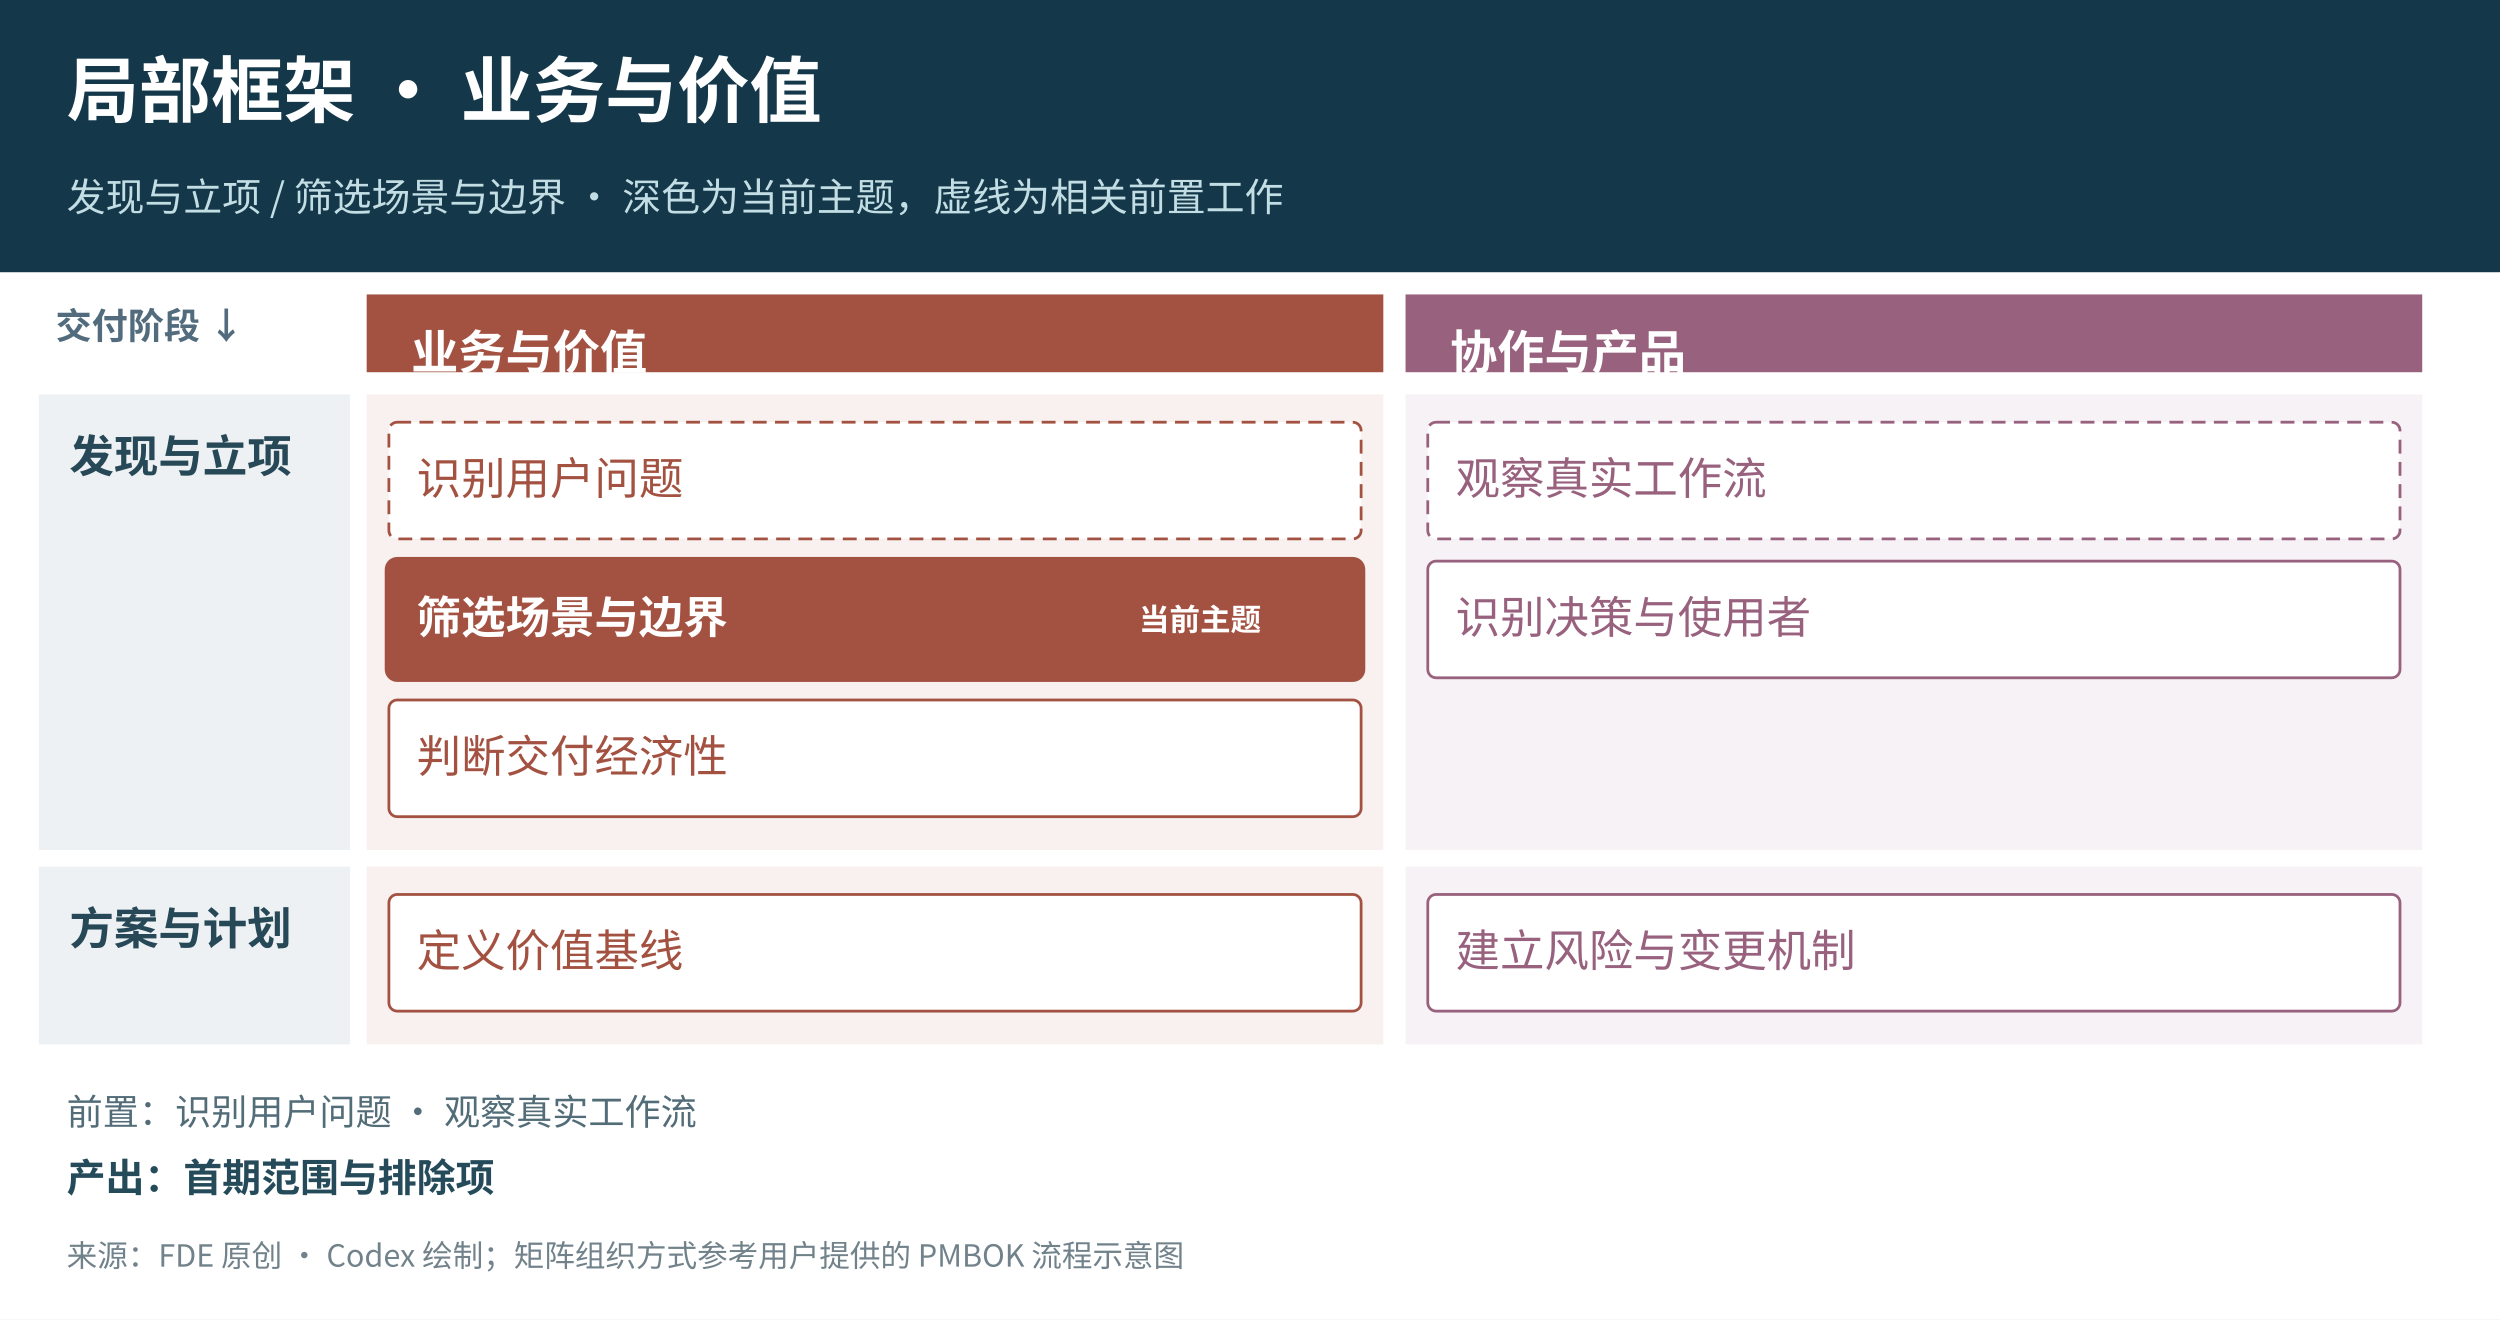
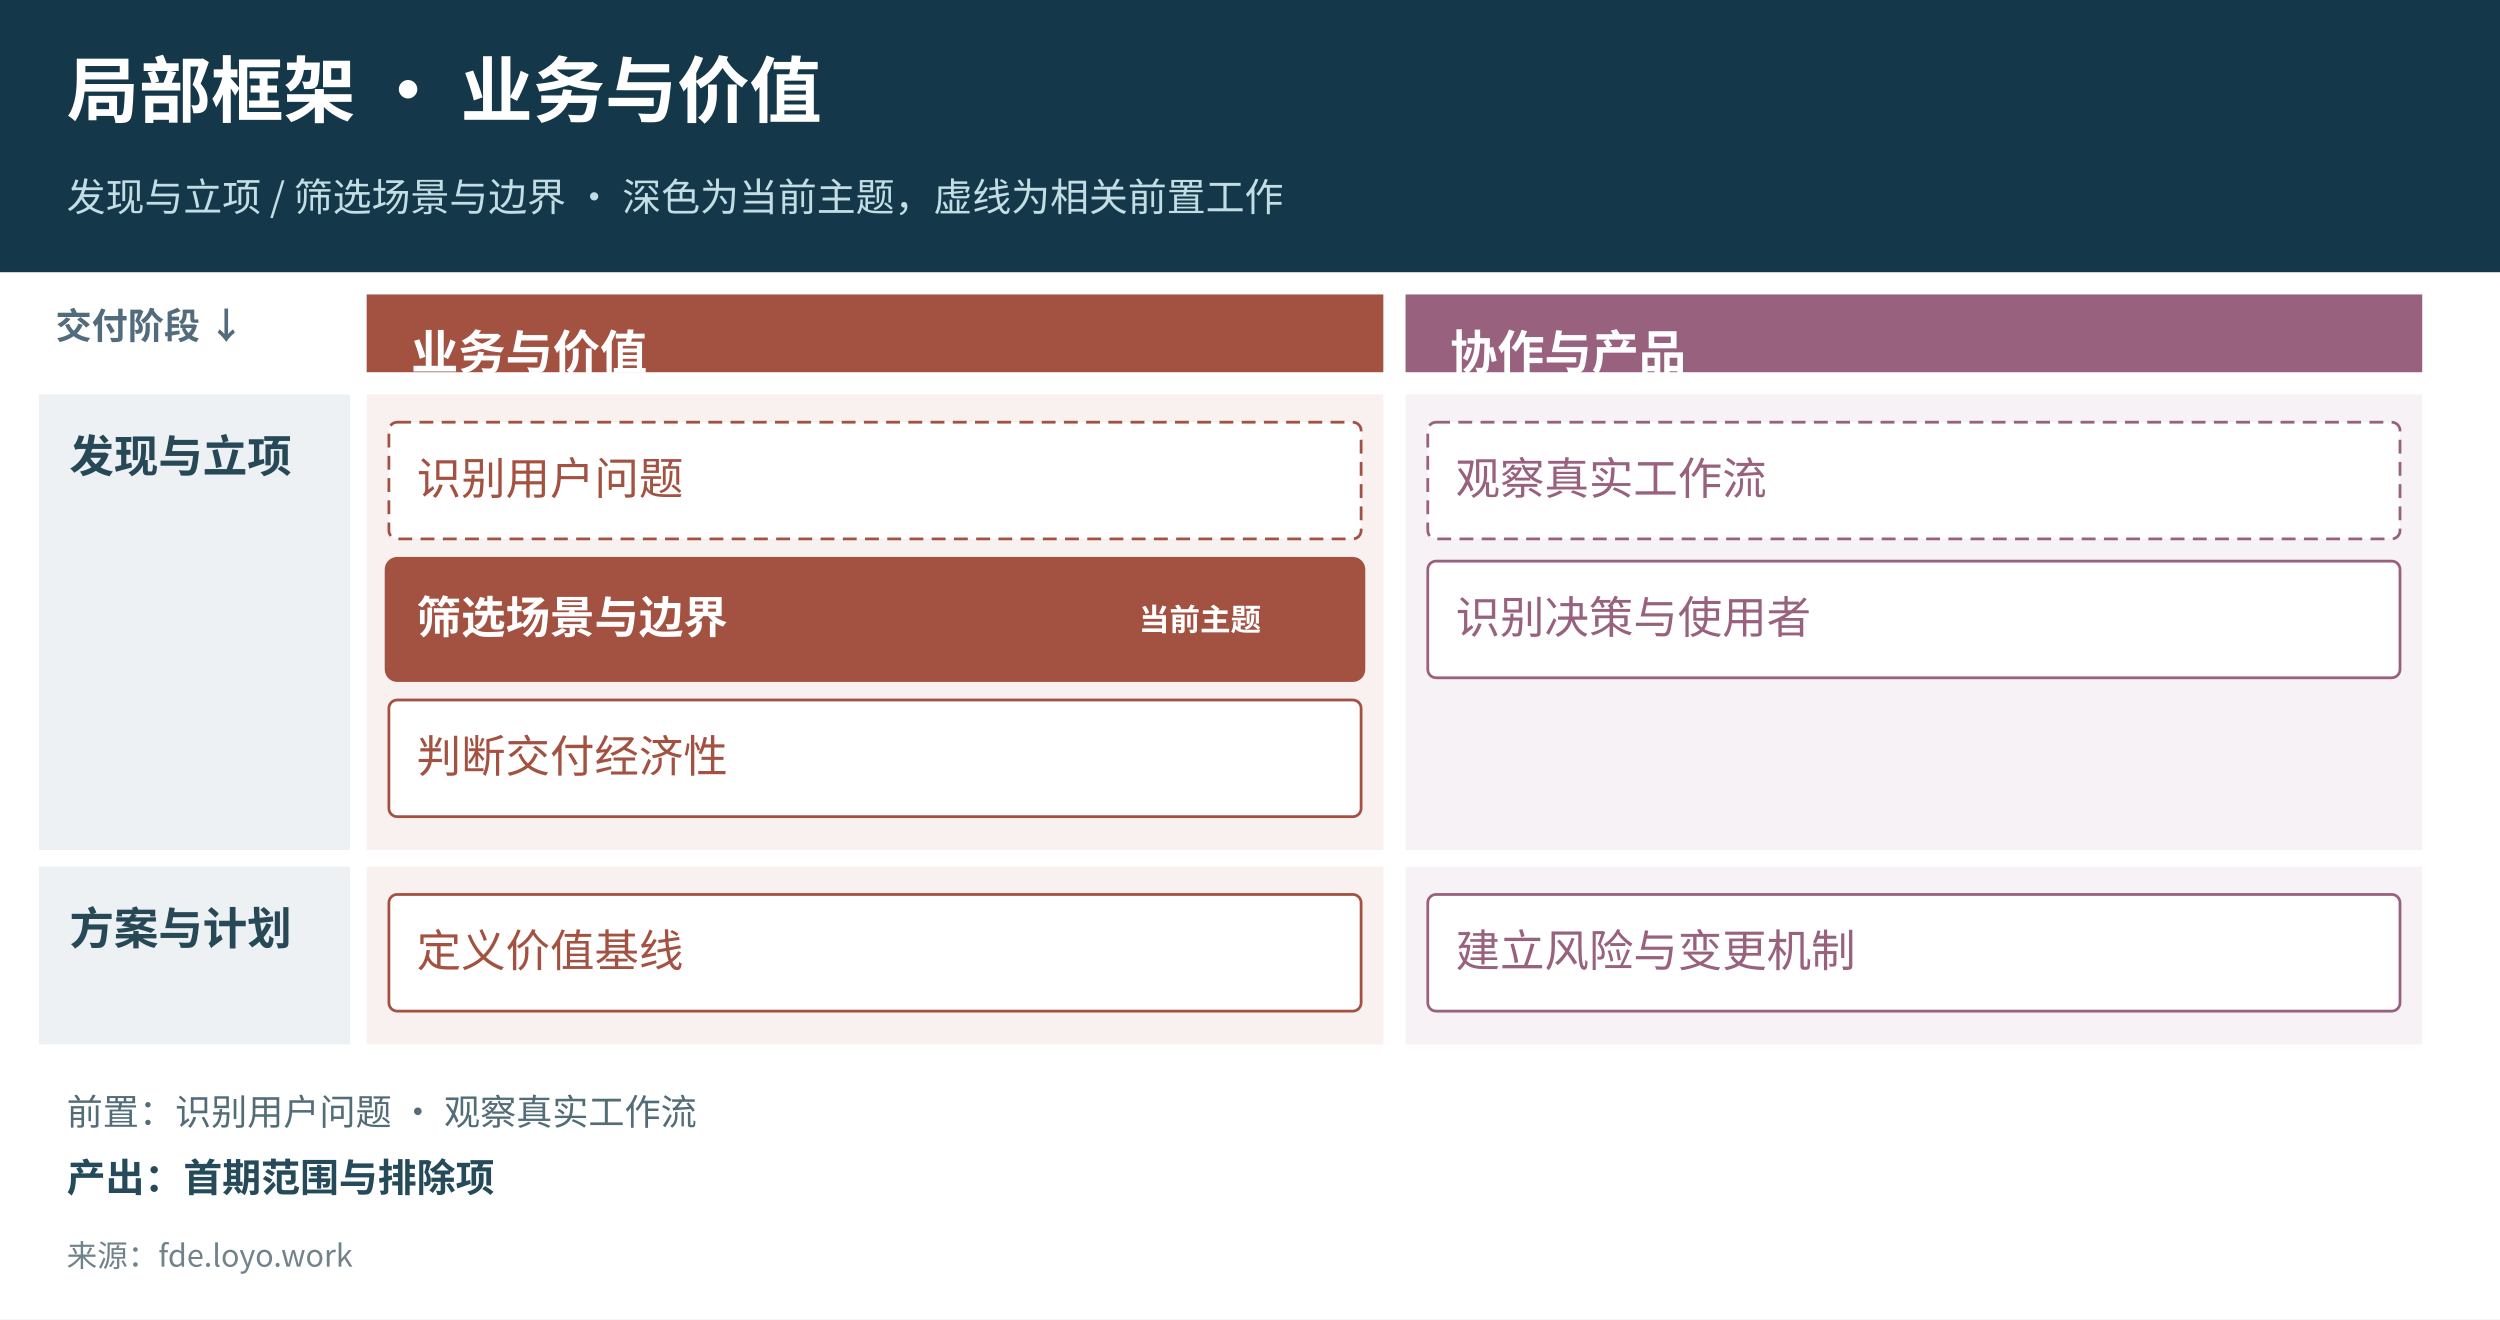
<svg xmlns="http://www.w3.org/2000/svg" viewBox="0 0 900 475" role="img" aria-labelledby="title desc">
  <rect width="900" height="475" fill="#fff" />
  <g font-family="PingFang SC,Microsoft YaHei,Noto Sans CJK SC,sans-serif">
    <rect width="900" height="98" fill="#143849" />
    <text x="24" y="42" font-size="26" fill="#fff" font-weight="700">局部框架 · 业务与价值</text>
    <text x="24" y="76" font-size="14" fill="#c2dde4" font-weight="400">发现与立项 / 筛选场景与边界 · 深色为当前主题，虚线为相关前置工作</text>
    <text x="20" y="122" font-size="13" fill="#526c7d" font-weight="600">交付阶段 ↓</text>
    <rect x="132" y="106" width="366" height="28" fill="#a35242" />
    <text x="148" y="133" font-size="17" fill="white" font-weight="650">业务与价值</text>
    <rect x="506" y="106" width="366" height="28" fill="#98617e" />
    <text x="522" y="133" font-size="17" fill="white" font-weight="650">协作与产品</text>
    <rect x="14" y="142" width="112" height="164" fill="#edf1f4" />
    <text x="25" y="170" font-size="16" fill="#274856" font-weight="650">发现与立项</text>
    <rect x="132" y="142" width="366" height="164" fill="#f8f1f0" />
    <a href="/docs/business-discovery/#context-problem" aria-label="识别用户问题">
      <g data-process="problem" data-current="false">
        <rect x="140" y="152" width="350" height="42" rx="3" fill="#fff" stroke="#a35242" stroke-width="1" stroke-dasharray="5 3" />
        <text x="150" y="178" font-size="16" fill="#a35242" font-weight="500">识别用户问题</text>
      </g>
    </a>
    <a href="/docs/use-case-prioritization/#context-scope" aria-label="筛选场景与边界">
      <g data-process="scope" data-current="true">
        <rect x="140" y="202" width="350" height="42" rx="3" fill="#a35242" stroke="#a35242" stroke-width="3" />
        <text x="150" y="228" font-size="16" fill="#fff" font-weight="700">筛选场景与边界</text>
        <text x="410" y="227" font-size="11" fill="#fff" font-weight="700">当前主题</text>
      </g>
    </a>
    <a href="/docs/commercial-scoping/#context-economics" aria-label="判断交付经济性">
      <g data-process="economics" data-current="false">
        <rect x="140" y="252" width="350" height="42" rx="3" fill="#fff" stroke="#a35242" stroke-width="1" />
        <text x="150" y="278" font-size="16" fill="#a35242" font-weight="500">判断交付经济性</text>
      </g>
    </a>
    <rect x="506" y="142" width="366" height="164" fill="#f7f2f5" />
    <a href="/docs/workflow-mapping/#context-workflow" aria-label="观察真实工作流">
      <g data-process="workflow" data-current="false">
        <rect x="514" y="152" width="350" height="42" rx="3" fill="#fff" stroke="#98617e" stroke-width="1" stroke-dasharray="5 3" />
        <text x="524" y="178" font-size="16" fill="#98617e" font-weight="500">观察真实工作流</text>
      </g>
    </a>
    <a href="/docs/stakeholder-adoption/#context-stakeholders" aria-label="识别决策与使用者">
      <g data-process="stakeholders" data-current="false">
        <rect x="514" y="202" width="350" height="42" rx="3" fill="#fff" stroke="#98617e" stroke-width="1" />
        <text x="524" y="228" font-size="16" fill="#98617e" font-weight="500">识别决策与使用者</text>
      </g>
    </a>
    <rect x="14" y="312" width="112" height="64" fill="#edf1f4" />
    <text x="25" y="340" font-size="16" fill="#274856" font-weight="650">方案与计划</text>
    <rect x="132" y="312" width="366" height="64" fill="#f8f1f0" />
    <a href="/docs/success-metrics/#context-baseline" aria-label="定义价值基线">
      <g data-process="baseline" data-current="false">
        <rect x="140" y="322" width="350" height="42" rx="3" fill="#fff" stroke="#a35242" stroke-width="1" />
        <text x="150" y="348" font-size="16" fill="#a35242" font-weight="500">定义价值基线</text>
      </g>
    </a>
    <rect x="506" y="312" width="366" height="64" fill="#f7f2f5" />
    <a href="/docs/project-communication-risk/#context-delivery-plan" aria-label="建立风险与变更机制">
      <g data-process="delivery-plan" data-current="false">
        <rect x="514" y="322" width="350" height="42" rx="3" fill="#fff" stroke="#98617e" stroke-width="1" />
        <text x="524" y="348" font-size="16" fill="#98617e" font-weight="500">建立风险与变更机制</text>
      </g>
    </a>
    <text x="24" y="405" font-size="13" fill="#526c78" font-weight="400">前置：识别用户问题 · 观察真实工作流</text>
    <text x="24" y="429" font-size="14" fill="#254b5a" font-weight="650">产出：首期范围与排除项</text>
-     <text x="24" y="456" font-size="11" fill="#71828b" font-weight="400">来源：FDE 原创 · Codex 绘制；矩阵组织方式参考用户提供的 PMBOK 流程示意图</text>
+     <text x="24" y="456" font-size="11" fill="#71828b" font-weight="400">来源：fde.loyo.work</text>
  </g>
</svg>
